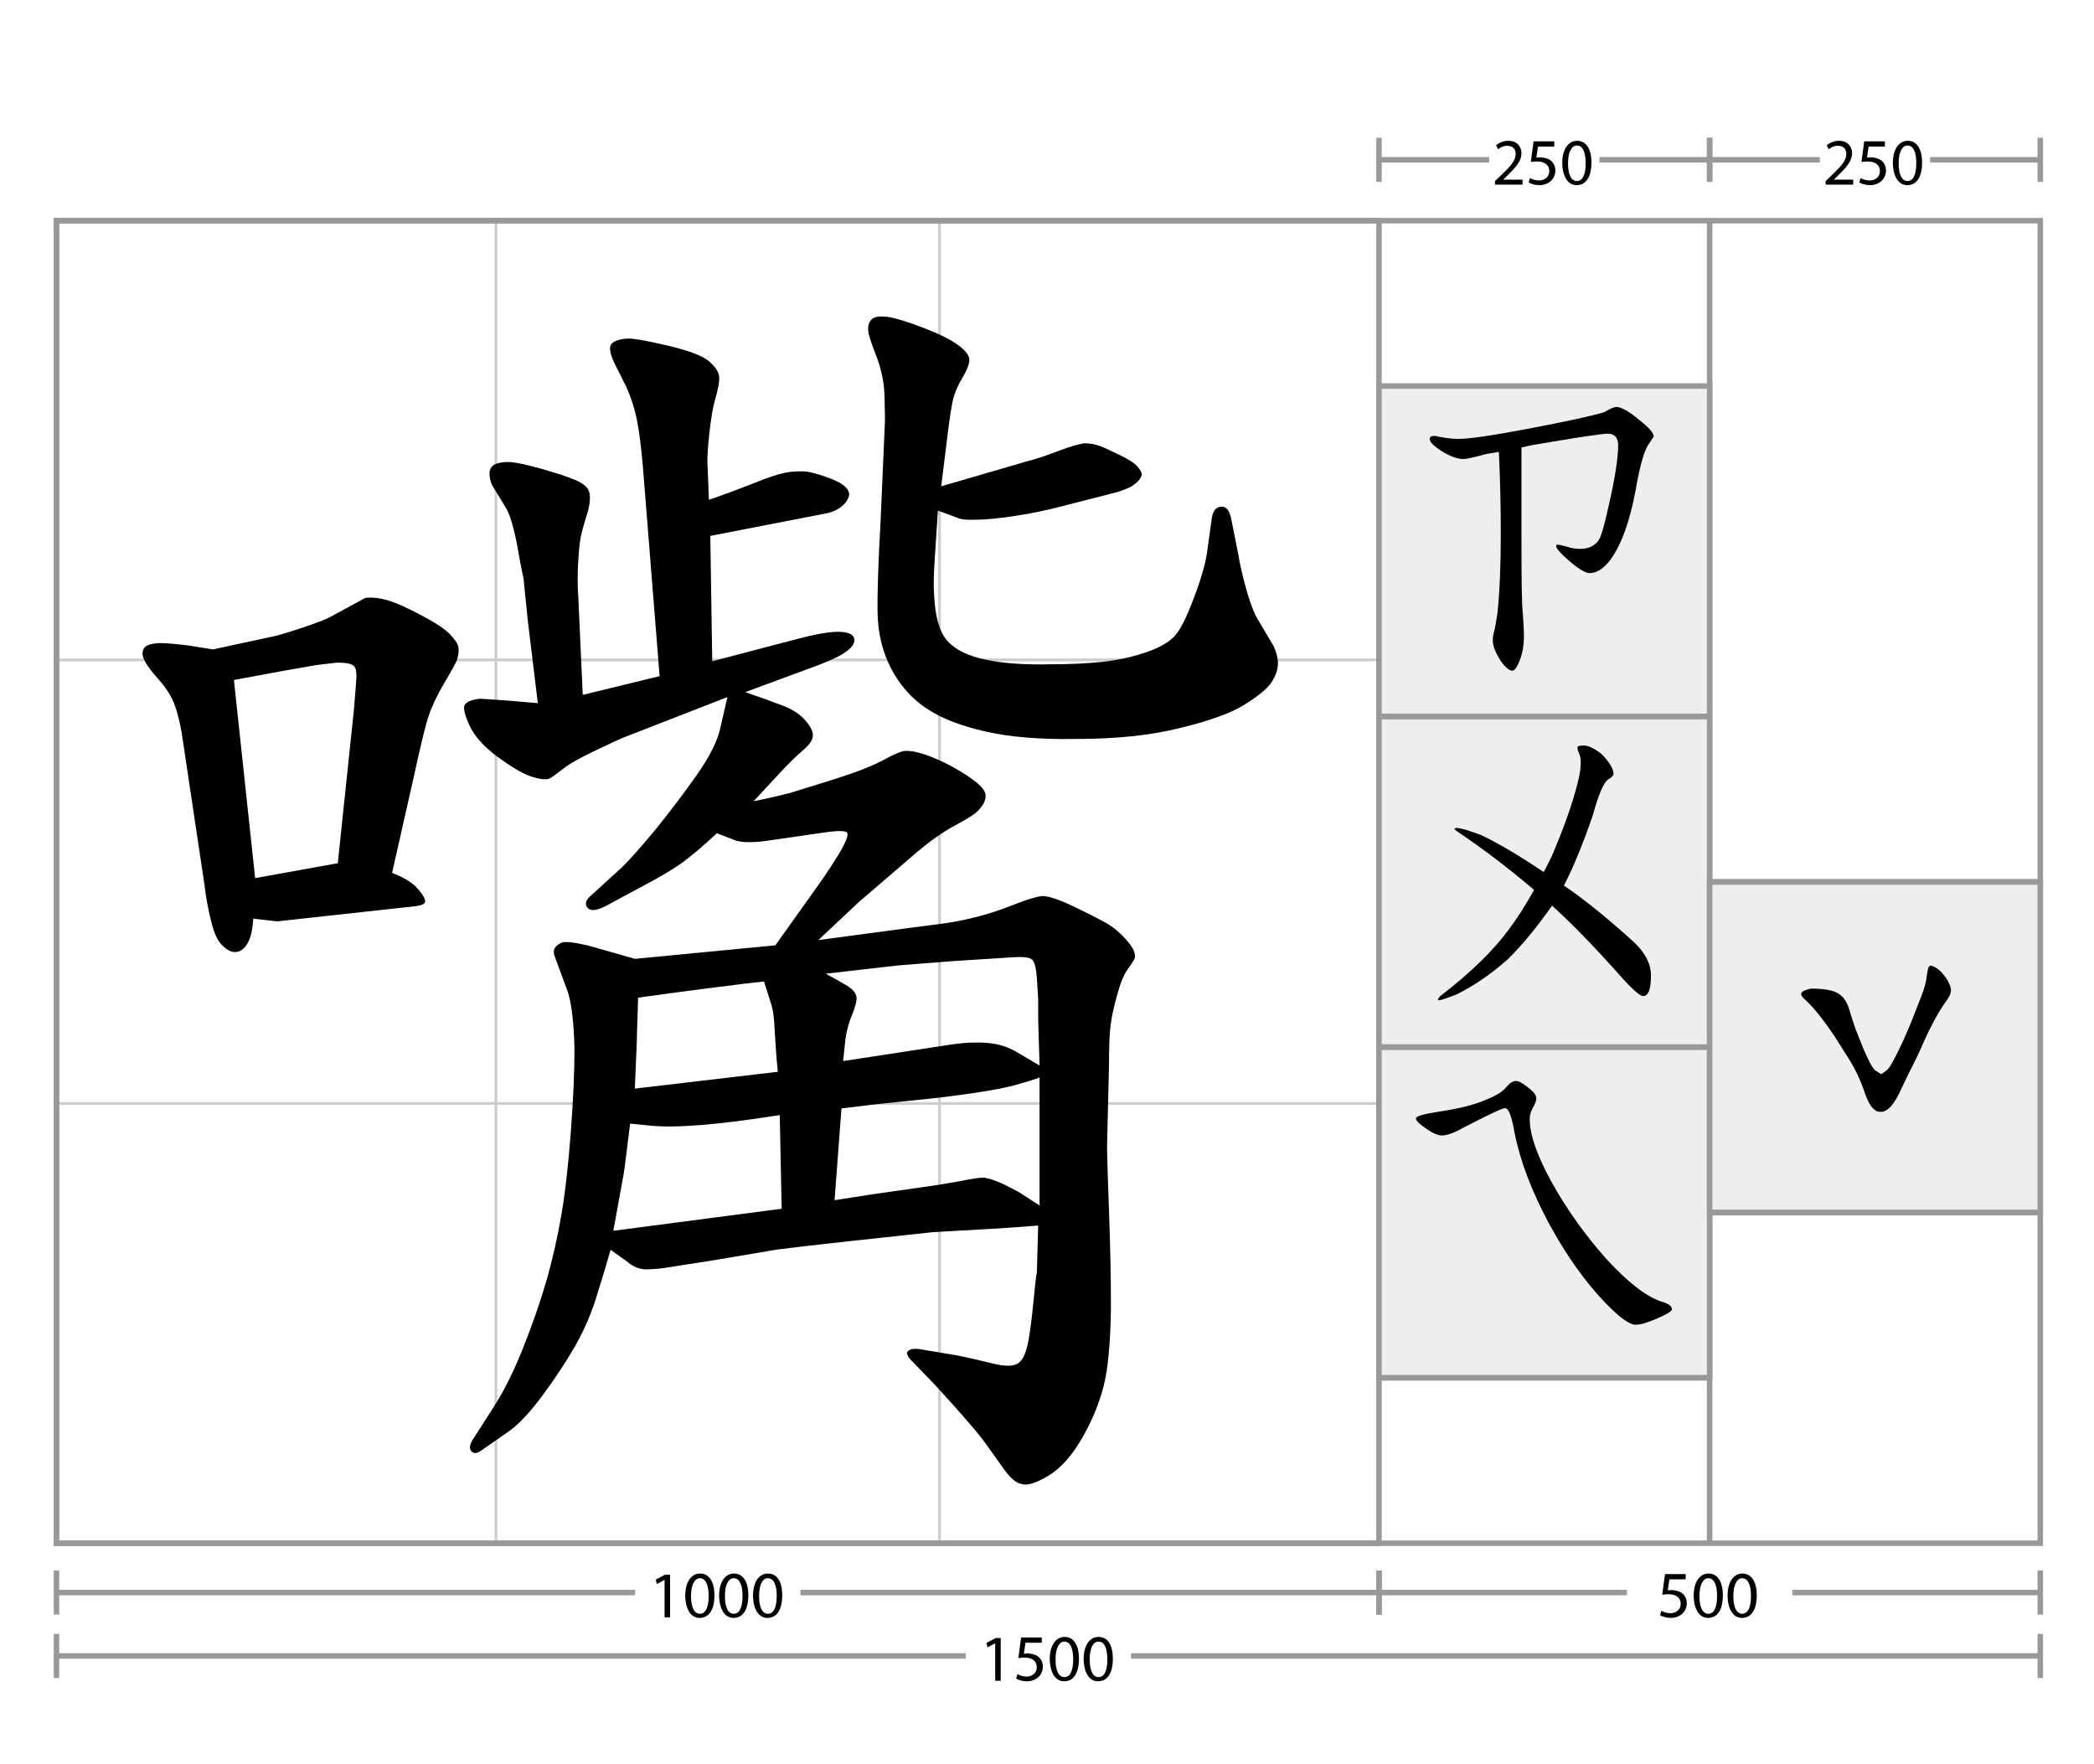
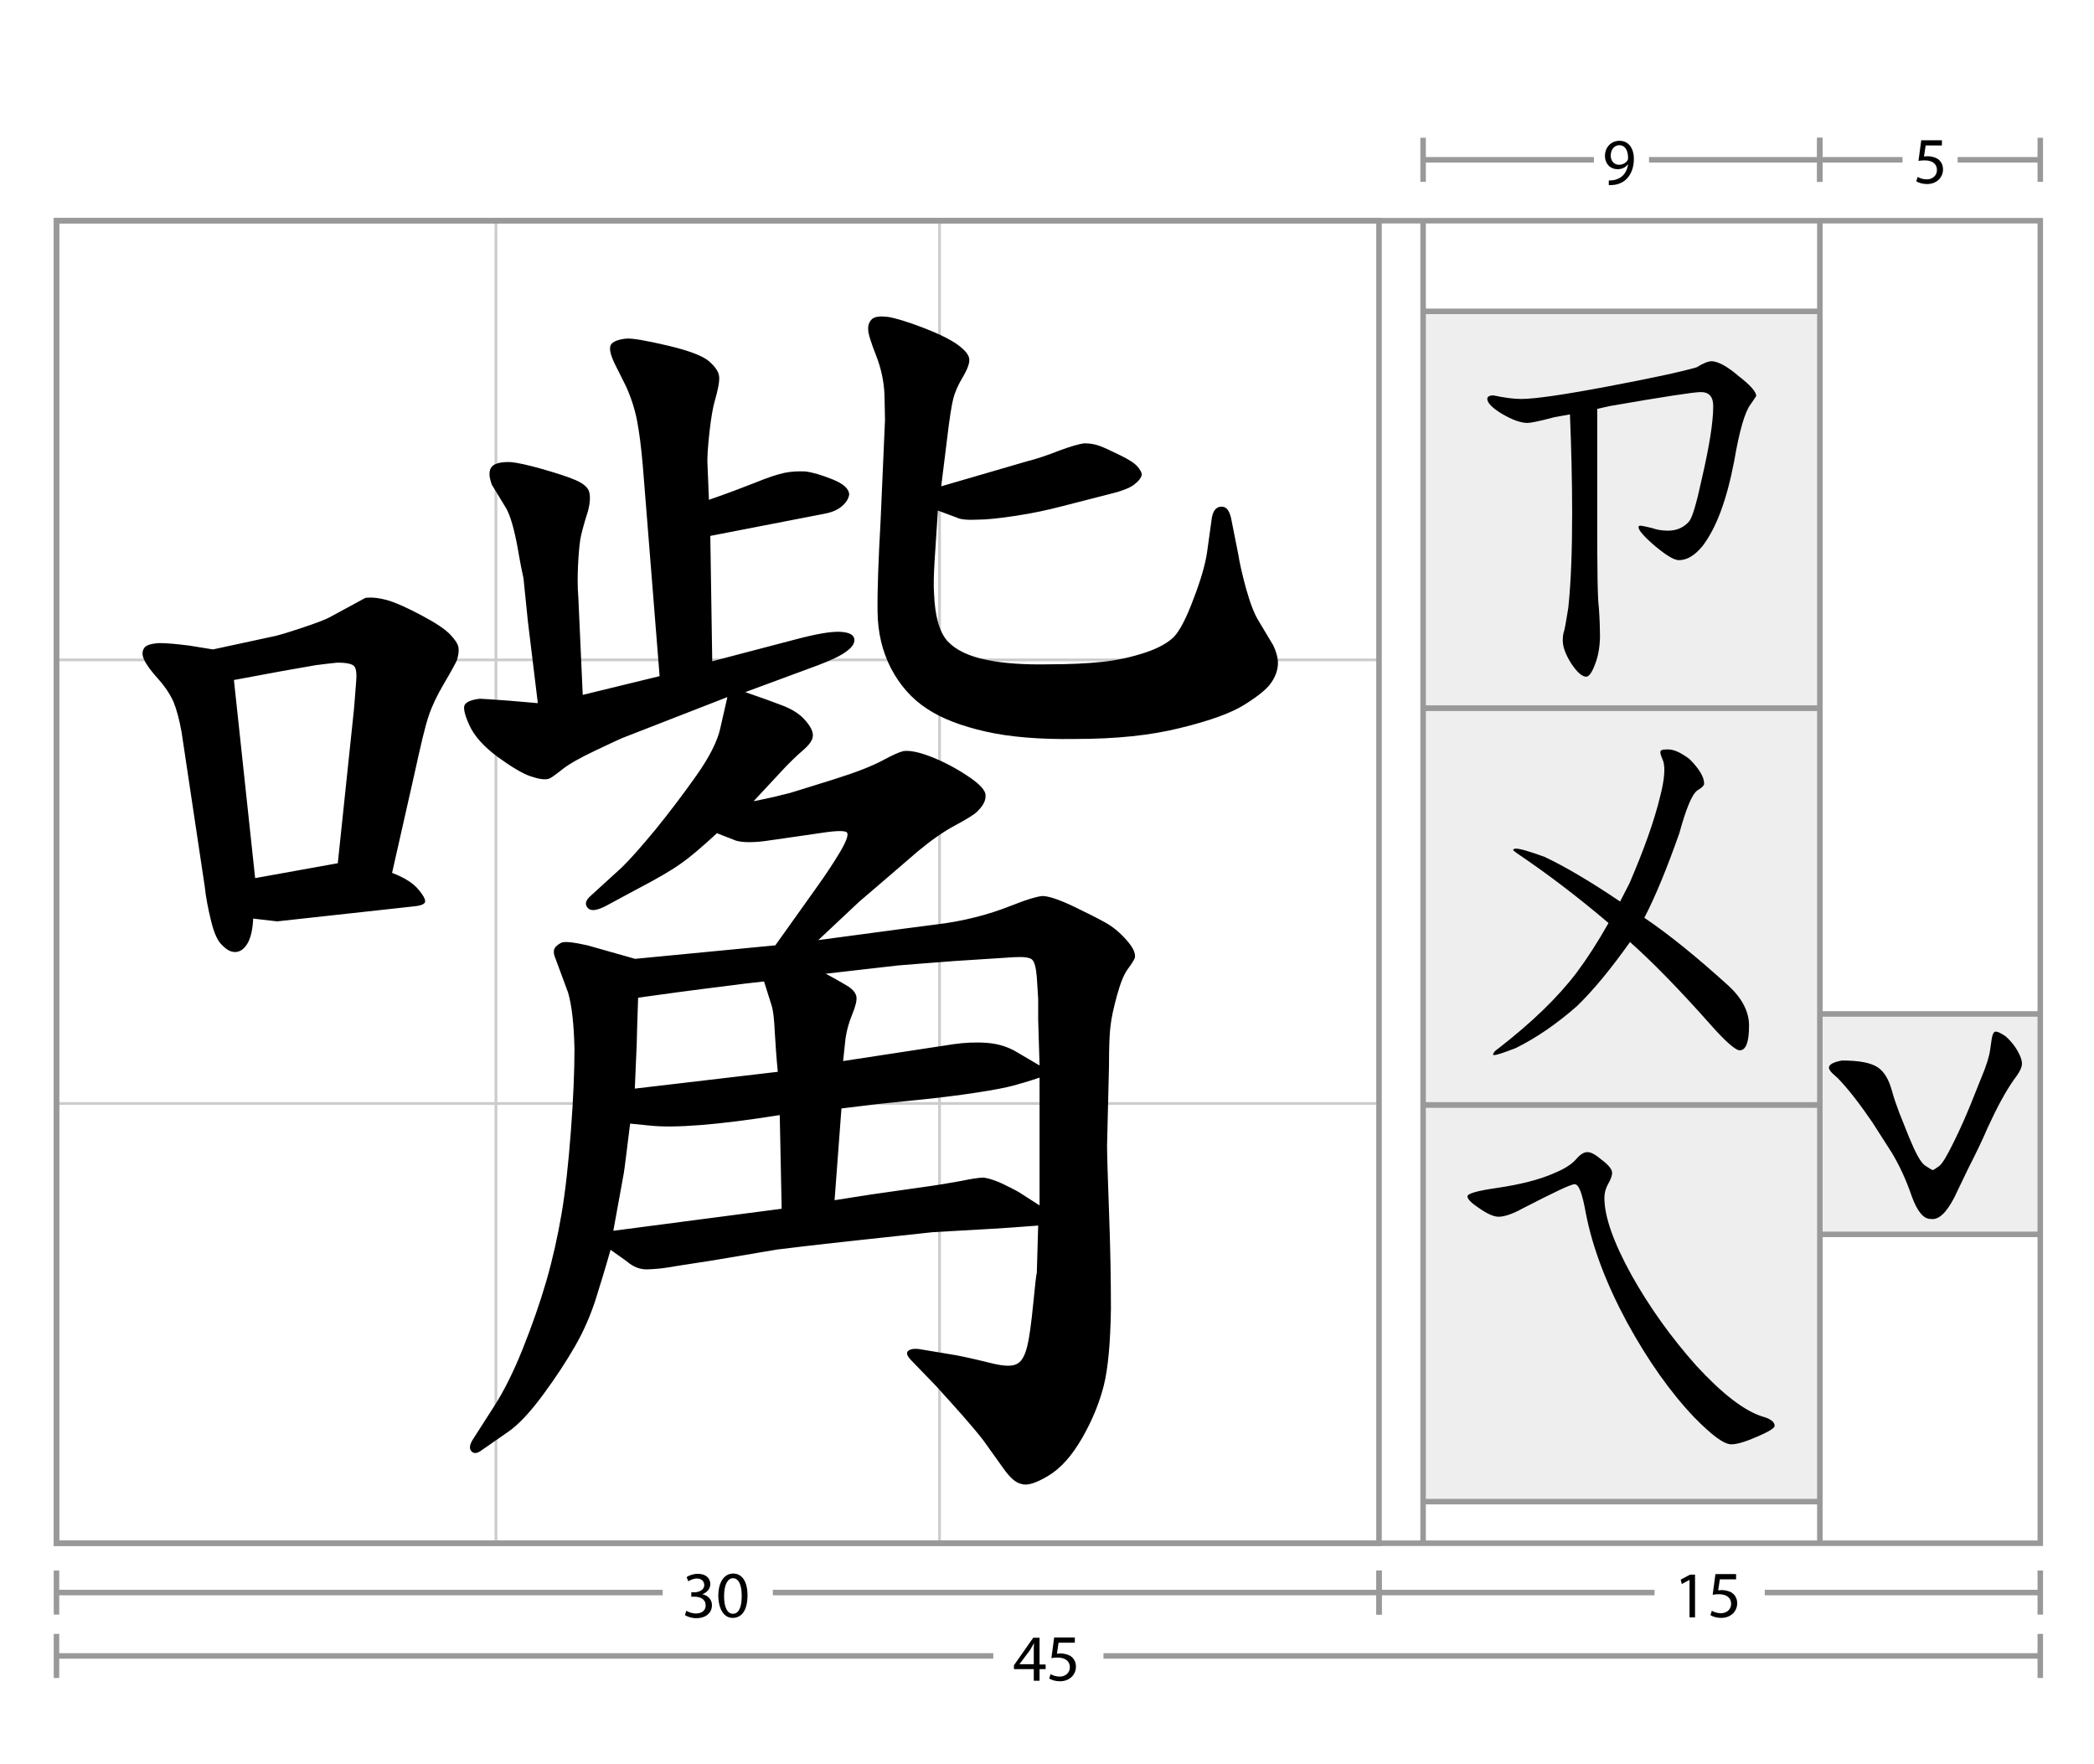
<svg xmlns="http://www.w3.org/2000/svg" viewBox="0 0 760 640">
-   <g stroke-miterlimit="10">
-     <g fill="none" stroke="#CCC">
-       <path d="M180 560V80M341 560V80M20.5 239.5h480M20.5 400.5h480" />
-     </g>
-     <g fill="none" stroke="#999" stroke-width="2">
-       <path d="M20.5 80.1h720v480h-720z" />
-       <path d="M20.5 80.1h480v480h-480zM620.5 560V80" />
-     </g>
-     <g fill="#EEE" stroke="#999" stroke-width="2">
-       <path d="M500.5 140.1h120v120h-120zM500.5 260.1h120v120h-120zM500.5 380h120M500.5 260h120M500.5 380.1h120v120h-120zM500.5 500h120M500.5 380h120" />
-     </g>
-     <g fill="#EEE" stroke="#999" stroke-width="2">
-       <path d="M620.5 320.1h120v120h-120zM620.5 440h120M620.5 320h120" />
-     </g>
+   <path fill="none" stroke="#999" stroke-width="2" stroke-miterlimit="10" d="M20.5 601h340m40 0h340" />
+   <path fill="#999" d="M19.5 593h2v16h-2zm720 0h2v16h-2z" />
+   <path d="M375.2 610v-4.2H368v-1.4l7-10h2.3v9.7h2.2v1.7h-2.2v4.2h-2.1zm0-5.9v-5.2c0-.8 0-1.6.1-2.4h-.1c-.5.9-.9 1.6-1.3 2.3L370 604h5.2zm15-7.9h-6l-.6 4c.4 0 .7-.1 1.3-.1 1.2 0 2.4.3 3.4.8 1.2.7 2.2 2 2.2 4 0 3-2.4 5.3-5.8 5.3-1.7 0-3.1-.5-3.9-1l.5-1.6c.6.4 1.9.9 3.3.9 2 0 3.7-1.3 3.7-3.4 0-2-1.4-3.5-4.5-3.5-.9 0-1.6.1-2.2.2l1-7.5h7.5v1.9z" />
+   <path fill="none" stroke="#999" stroke-width="2" stroke-miterlimit="10" d="M20.5 578h220m40 0h220" />
+   <path fill="#999" d="M19.5 570h2v16h-2zm480 0h2v16h-2z" />
+   <path d="M249.1 584.6c.6.4 2 1 3.5 1 2.7 0 3.6-1.7 3.5-3 0-2.2-2-3.1-4-3.1h-1.2v-1.6h1.2c1.5 0 3.5-.8 3.5-2.6 0-1.2-.8-2.4-2.7-2.4-1.2 0-2.4.6-3.1 1l-.6-1.5c.8-.6 2.4-1.2 4.1-1.2 3.1 0 4.5 1.8 4.5 3.7 0 1.6-1 3-2.9 3.7 1.9.4 3.5 1.8 3.5 4 0 2.5-1.9 4.7-5.7 4.7-1.8 0-3.3-.6-4.1-1.1l.5-1.6zm22.2-5.6c0 5.3-2 8.2-5.4 8.2-3 0-5.1-2.9-5.2-8 0-5.2 2.3-8.1 5.4-8.1 3.3 0 5.2 3 5.2 7.9zm-8.5.3c0 4.1 1.2 6.4 3.2 6.4 2.2 0 3.2-2.5 3.2-6.5 0-3.8-1-6.4-3.2-6.4-1.8 0-3.2 2.2-3.2 6.5z" />
+   <g>
+     <path fill="none" stroke="#999" stroke-width="2" stroke-miterlimit="10" d="M500.5 578h100m40 0h100" />
+     <path fill="#999" d="M499.5 570h2v16h-2zm240 0h2v16h-2z" />
+     <path d="M613.2 573.4l-2.8 1.5-.4-1.6 3.4-1.8h1.8V587h-2v-13.6zm17-.2h-6l-.6 4c.4 0 .7-.1 1.3-.1 1.2 0 2.4.3 3.4.8 1.2.7 2.2 2 2.2 4 0 3-2.4 5.3-5.8 5.3-1.7 0-3.1-.5-3.9-1l.5-1.6c.6.4 1.9.9 3.3.9 2 0 3.7-1.3 3.7-3.4 0-2-1.4-3.5-4.5-3.5-.9 0-1.6.1-2.2.2l1-7.5h7.5v1.9z" />
  </g>
-   <path fill="none" stroke="#999" stroke-width="2" stroke-miterlimit="10" d="M20.5 601h330M410.5 601h330" />
-   <path fill="#999" d="M19.5 593h2v16h-2zM739.5 593h2v16h-2z" />
-   <path d="M361.2 596.4l-2.8 1.5-.4-1.6 3.4-1.8h1.8V610h-2v-13.6zM378.2 596.2h-6l-.6 4c.4 0 .7-.1 1.3-.1 1.2 0 2.4.3 3.4.8 1.2.7 2.2 2 2.2 4 0 3-2.4 5.3-5.8 5.3-1.7 0-3.1-.5-3.9-1l.5-1.6c.6.4 1.9.9 3.3.9 2 0 3.7-1.3 3.7-3.4 0-2-1.4-3.5-4.5-3.5-.9 0-1.6.1-2.2.2l1-7.5h7.5v1.9zM391.6 602c0 5.3-2 8.2-5.4 8.2-3 0-5.1-2.9-5.2-8 0-5.2 2.3-8.1 5.4-8.1 3.3 0 5.2 3 5.2 7.9zm-8.5.3c0 4.1 1.2 6.4 3.2 6.4 2.2 0 3.2-2.5 3.2-6.5 0-3.8-1-6.4-3.2-6.4-1.8 0-3.2 2.2-3.2 6.5zM403.9 602c0 5.3-2 8.2-5.4 8.2-3 0-5.1-2.9-5.2-8 0-5.2 2.3-8.1 5.4-8.1 3.4 0 5.2 3 5.2 7.9zm-8.4.3c0 4.1 1.2 6.4 3.2 6.4 2.2 0 3.2-2.5 3.2-6.5 0-3.8-1-6.4-3.2-6.4-1.9 0-3.2 2.2-3.2 6.5z" />
  <g>
-     <path fill="none" stroke="#999" stroke-width="2" stroke-miterlimit="10" d="M20.5 578h210M290.5 578h210" />
-     <path fill="#999" d="M19.5 570h2v16h-2zM499.5 570h2v16h-2z" />
+     <path fill="none" stroke="#999" stroke-width="2" stroke-miterlimit="10" d="M660.5 58h30m20 0h30" />
+     <path fill="#999" d="M659.5 50h2v16h-2zm80 0h2v16h-2z" />
+     <path fill="none" d="M694.5 46.5h13.9v30.4h-13.9z" />
+     <path d="M704.9 52.8h-6l-.6 4c.4 0 .7-.1 1.3-.1 1.2 0 2.4.3 3.4.8 1.2.7 2.2 2 2.2 4 0 3-2.4 5.3-5.8 5.3-1.7 0-3.1-.5-3.9-1l.5-1.6c.6.4 1.9.9 3.3.9 2 0 3.7-1.3 3.7-3.4 0-2-1.4-3.5-4.5-3.5-.9 0-1.6.1-2.2.2l1-7.5h7.5v1.9z" />
    <g>
-       <path d="M241.2 573.4l-2.8 1.5-.4-1.6 3.4-1.8h1.8V587h-2v-13.6zM259.3 579c0 5.3-2 8.2-5.4 8.2-3 0-5.1-2.9-5.2-8 0-5.2 2.3-8.1 5.4-8.1 3.3 0 5.2 3 5.2 7.9zm-8.5.3c0 4.1 1.2 6.4 3.2 6.4 2.2 0 3.2-2.5 3.2-6.5 0-3.8-1-6.4-3.2-6.4-1.8 0-3.2 2.2-3.2 6.5zM271.6 579c0 5.3-2 8.2-5.4 8.2-3 0-5.1-2.9-5.2-8 0-5.2 2.3-8.1 5.4-8.1 3.3 0 5.2 3 5.2 7.9zm-8.5.3c0 4.1 1.2 6.4 3.2 6.4 2.2 0 3.2-2.5 3.2-6.5 0-3.8-1-6.4-3.2-6.4-1.8 0-3.2 2.2-3.2 6.5zM283.9 579c0 5.3-2 8.2-5.4 8.2-3 0-5.1-2.9-5.2-8 0-5.2 2.3-8.1 5.4-8.1 3.4 0 5.2 3 5.2 7.9zm-8.4.3c0 4.1 1.2 6.4 3.2 6.4 2.2 0 3.2-2.5 3.2-6.5 0-3.8-1-6.4-3.2-6.4-1.9 0-3.2 2.2-3.2 6.5z" />
+       <path fill="none" stroke="#999" stroke-width="2" stroke-miterlimit="10" d="M516.5 58h62m20 0h62" />
+       <path fill="#999" d="M515.5 50h2v16h-2zm144 0h2v16h-2z" />
+       <path d="M583.8 65.5c.5 0 1 0 1.7-.1 1.2-.2 2.4-.7 3.3-1.5 1-.9 1.8-2.3 2.1-4.2h-.1c-.9 1.1-2.1 1.7-3.7 1.7-2.8 0-4.6-2.1-4.6-4.8 0-3 2.1-5.5 5.3-5.5s5.2 2.6 5.2 6.6c0 3.4-1.2 5.8-2.7 7.3-1.2 1.2-2.9 1.9-4.5 2.1-.8.1-1.4.1-1.9.1v-1.7zm.8-9c0 1.9 1.2 3.3 3 3.3 1.4 0 2.5-.7 3.1-1.6.1-.2.2-.4.2-.8 0-2.7-1-4.7-3.2-4.7-1.8 0-3.1 1.6-3.1 3.8z" />
    </g>
  </g>
  <g>
-     <path fill="none" stroke="#999" stroke-width="2" stroke-miterlimit="10" d="M500.5 578h90M650.5 578h90" />
-     <path fill="#999" d="M499.5 570h2v16h-2zM739.5 570h2v16h-2z" />
-     <g>
-       <path d="M611.9 573.2h-6l-.6 4c.4 0 .7-.1 1.3-.1 1.2 0 2.4.3 3.4.8 1.2.7 2.2 2 2.2 4 0 3-2.4 5.3-5.8 5.3-1.7 0-3.1-.5-3.9-1l.5-1.6c.6.4 1.9.9 3.3.9 2 0 3.7-1.3 3.7-3.4 0-2-1.4-3.5-4.5-3.5-.9 0-1.6.1-2.2.2l1-7.5h7.5v1.9zM625.3 579c0 5.3-2 8.2-5.4 8.2-3 0-5.1-2.9-5.2-8 0-5.2 2.3-8.1 5.4-8.1 3.3 0 5.2 3 5.2 7.9zm-8.5.3c0 4.1 1.2 6.4 3.2 6.4 2.2 0 3.2-2.5 3.2-6.5 0-3.8-1-6.4-3.2-6.4-1.8 0-3.2 2.2-3.2 6.5zM637.6 579c0 5.3-2 8.2-5.4 8.2-3 0-5.1-2.9-5.2-8 0-5.2 2.3-8.1 5.4-8.1 3.3 0 5.2 3 5.2 7.9zm-8.5.3c0 4.1 1.2 6.4 3.2 6.4 2.2 0 3.2-2.5 3.2-6.5 0-3.8-1-6.4-3.2-6.4-1.8 0-3.2 2.2-3.2 6.5z" />
+     <path fill="#eee" d="M516.5 401.1h144v144h-144z" />
+     <path fill="none" stroke="#999" stroke-width="2" stroke-miterlimit="10" d="M516.5 545h144m-144-144h144" />
+     <path fill="#eee" d="M516.5 257.1h144v144h-144z" />
+     <path fill="none" stroke="#999" stroke-width="2" stroke-miterlimit="10" d="M516.5 401h144m-144-144h144" />
+     <path fill="#eee" d="M516.5 113.1h144v144h-144z" />
+     <path fill="none" stroke="#999" stroke-width="2" stroke-miterlimit="10" d="M516.5 257h144m-144-144h144" />
+     <path fill="#eee" d="M660.5 368.1h80v80h-80z" />
+     <path fill="none" stroke="#999" stroke-width="2" stroke-miterlimit="10" d="M660.5 368h80m-80 80h80" />
+     <g fill="none" stroke="#999" stroke-width="2" stroke-miterlimit="10">
+       <path d="M516.5 160" />
+     </g>
+     <g fill="none" stroke="#ccc" stroke-miterlimit="10">
+       <path d="M180 560V80m161 480V80M20.5 239.5h480m-480 161h480" />
+     </g>
+     <g fill="none" stroke="#999" stroke-width="2" stroke-miterlimit="10">
+       <path d="M20.5 80.1h720v480h-720z" />
+       <path d="M20.5 80.1h480v480h-480zM660.5 560V80m-144 480V80" />
    </g>
  </g>
  <g>
-     <path fill="none" stroke="#999" stroke-width="2" stroke-miterlimit="10" d="M620.5 58h40M700.5 58h40" />
-     <path fill="#999" d="M619.5 50h2v16h-2zM739.5 50h2v16h-2z" />
-     <g>
-       <path d="M662.6 67v-1.3l1.7-1.6c4-3.8 5.8-5.8 5.8-8.2 0-1.6-.8-3-3.1-3-1.4 0-2.6.7-3.3 1.3l-.7-1.5c1.1-.9 2.6-1.6 4.4-1.6 3.4 0 4.8 2.3 4.8 4.5 0 2.9-2.1 5.2-5.4 8.4l-1.2 1.2h7V67h-10zM684.2 53.2h-6l-.6 4c.4 0 .7-.1 1.3-.1 1.2 0 2.4.3 3.4.8 1.2.7 2.2 2 2.2 4 0 3-2.4 5.3-5.8 5.3-1.7 0-3.1-.5-3.9-1l.5-1.6c.6.4 1.9.9 3.3.9 2 0 3.7-1.3 3.7-3.4 0-2-1.4-3.5-4.5-3.5-.9 0-1.6.1-2.2.2l1-7.5h7.5v1.9zM697.6 59c0 5.3-2 8.2-5.4 8.2-3 0-5.1-2.9-5.2-8 0-5.2 2.3-8.1 5.4-8.1 3.3 0 5.2 3 5.2 7.9zm-8.5.3c0 4.1 1.2 6.4 3.2 6.4 2.2 0 3.2-2.5 3.2-6.5 0-3.8-1-6.4-3.2-6.4-1.8 0-3.2 2.2-3.2 6.5z" />
-     </g>
-   </g>
-   <g>
-     <path fill="none" stroke="#999" stroke-width="2" stroke-miterlimit="10" d="M500.5 58h40M580.5 58h40" />
-     <path fill="#999" d="M499.5 50h2v16h-2zM619.5 50h2v16h-2z" />
-     <g>
-       <path d="M542.6 67v-1.3l1.7-1.6c4-3.8 5.8-5.8 5.8-8.2 0-1.6-.8-3-3.1-3-1.4 0-2.6.7-3.3 1.3l-.7-1.5c1.1-.9 2.6-1.6 4.4-1.6 3.4 0 4.8 2.3 4.8 4.5 0 2.9-2.1 5.2-5.4 8.4l-1.2 1.2h7V67h-10zM564.2 53.2h-6l-.6 4c.4 0 .7-.1 1.3-.1 1.2 0 2.4.3 3.4.8 1.2.7 2.2 2 2.2 4 0 3-2.4 5.3-5.8 5.3-1.7 0-3.1-.5-3.9-1l.5-1.6c.6.4 1.9.9 3.3.9 2 0 3.7-1.3 3.7-3.4 0-2-1.4-3.5-4.5-3.5-.9 0-1.6.1-2.2.2l1-7.5h7.5v1.9zM577.6 59c0 5.3-2 8.2-5.4 8.2-3 0-5.1-2.9-5.2-8 0-5.2 2.3-8.1 5.4-8.1 3.3 0 5.2 3 5.2 7.9zm-8.5.3c0 4.1 1.2 6.4 3.2 6.4 2.2 0 3.2-2.5 3.2-6.5 0-3.8-1-6.4-3.2-6.4-1.8 0-3.2 2.2-3.2 6.5z" />
-     </g>
-   </g>
-   <g>
-     <path d="M684.7 388.5c.9-.6 2.3-3 4.3-7.1s3.5-7.6 4.6-10.3l2.9-7.4c1.5-3.6 2.3-6.3 2.6-8.1l.5-3.2c.5-2.3.9-2.6 3.9-.6 2 1.8 3.3 3.6 4.1 5.6.9 2.2.7 3.4-1.8 6.7-2.2 3.2-4.7 7.6-7.4 13.6-1.5 3.6-3.4 7.5-5.5 11.6l-3.9 8.1c-2.2 4.3-4.5 6.4-6.7 6.1-2 0-3.8-2.1-5.3-6.3-1.5-4.6-3.4-8.7-5.6-12.3l-5.5-8.7c-3.6-5.4-6.9-9.6-9.8-12.5l-1.5-1.4c-.6-.6-.9-1.2-.9-1.5 0-.8 1.2-1.5 3.6-2 4.8 0 8.1.6 10.1 1.9s3.3 3.6 4.1 6.8c.5 1.8 1.2 3.8 2 6.1l2.8 7c1.8 4.3 3.2 6.9 4.3 7.9 1.3.8 2 1.3 2.2 1.3.1 0 .7-.4 1.9-1.3zM554.6 394.7c2 1.5 3 2.8 3 3.9s-.5 2.2-1.3 3.5c-.7 1.3-1.1 2.6-1.1 4.1 0 5.6 2.7 13.4 8.2 23.3 5.5 9.8 12.1 19 19.7 27.5 7.7 8.4 14.4 13.6 19.9 15.4 2.5.7 3.8 1.6 3.8 2.8 0 .7-1.8 1.8-5.3 3.3-3.4 1.5-6.1 2.3-7.9 2.3-2.2 0-5.9-2.7-11.1-8.1-7.3-7.6-14.1-17.2-20.4-28.8-6.2-11.6-10.4-22.6-12.4-32.8-1.1-6-2.1-8.9-3.4-8.9-1.2 0-6.3 2.5-15.6 7.3-3.2 1.8-5.6 2.6-7.4 2.6-1.5 0-3.5-.9-6-2.7-2.2-1.5-3.4-2.7-3.4-3.5s2.9-1.6 8.7-2.5c7.4-1.1 13.1-2.6 17.3-4.5 2.7-1.1 4.9-2.3 6.4-3.9 3-3.6 4.4-3.4 8.3-.3zM594.8 152.3c3.6 2.8 5.4 4.8 5.4 6.1 0 .1-.6.9-1.6 2.5-1.8 2.2-3.4 8-5 17.2-2.2 11.7-5.4 20.3-9.6 25.7-2.3 2.8-4.7 4.2-7.1 4.2-1.4 0-3.8-1.4-7.1-4.2-3.4-2.9-5-4.8-5-5.6 0-.4.1-.5.5-.5.5 0 1.6.2 3.4.7 1.6.6 3.3.8 5 .8 2.6 0 4.7-.9 6.2-2.7 1.1-1.1 2.3-5.5 4-13.1 2.2-9.7 3.4-17 3.4-21.8 0-2.8-1.3-4.2-3.8-4.2-2.1 0-11.4 1.4-27.7 4.2l-3.6.8V195c0 15.5.1 24.6.5 27.5.2 3.6.4 6.4.4 8.3 0 3.3-.5 6.2-1.5 8.8-.9 2.5-1.9 3.8-2.7 3.8-1.3 0-2.8-1.4-4.6-4.1-1.6-2.7-2.5-4.9-2.5-6.8 0-1.1.1-2.1.5-3.3.4-1.5.7-3.8 1.2-6.7.8-7.9 1.2-17.5 1.2-28.6 0-9.6-.2-19.6-.7-29.9l-4.7.8c-4.3 1.2-7.1 1.8-8.2 1.8-2 0-4.6-.9-7.6-2.7-3-1.9-4.6-3.4-4.6-4.6 0-.7.6-1.1 1.9-1.1 3.2.7 6 1.1 8.4 1.1 4.1 0 12.8-1.3 26-3.8s22.3-4.5 27.1-5.9c2-1.3 3.5-1.9 4.6-1.9 1.7.2 4.4 1.6 7.9 4.6zM91.9 333.4c-.2 3.8-.8 6.6-1.9 8.7-1.1 2-2.5 3.2-4.2 3.4-1.7.2-3.4-.6-5.2-2.5-1.6-1.4-2.9-4.3-4-8.8-1.1-4.5-1.9-8.6-2.3-12.5l-8.4-56c-.8-4.5-1.8-8.2-2.9-10.9-1.2-2.7-3-5.5-5.6-8.4-2.6-2.9-4.3-5.2-5-6.8-.8-1.6-.9-3-.2-4.2.6-1.2 2.5-1.8 5.6-2 2.5 0 6.1.3 10.8.9l8.7 1.4 22.7-4.9c.9-.2 4.1-1.1 9.5-2.9 5.4-1.8 8.8-3.1 10.2-3.9l12.9-7c2.3-.3 5.1 0 8.2.9 3.1.9 7.2 2.8 12.3 5.5 5.1 2.7 8.5 5 10.3 6.9 1.8 1.9 2.8 3.4 3 4.7.2 1.3 0 2.8-.6 4.7-.5 1.1-2 3.9-4.6 8.3s-4.5 8.4-5.6 11.8c-1.2 3.4-2.9 10.6-5.3 21.6l-8 35.4c4.5 1.7 7.8 3.8 9.7 6.2 2 2.4 2.7 4 2.1 4.7-.5.7-2 1.1-4.3 1.3l-49.2 5.4-8.7-1zm.7-14.7l30-5.4 5.9-56.2.7-8.9c.3-3.1.2-5.2-.5-6.2-.6-1-2.7-1.5-6.3-1.5-2 .2-4.6.5-7.7.9l-12 2.1-17.8 3.3 7.7 71.9zm99-93.1l-1.6-15.7c-.3-1.2-1.1-5.1-2.2-11.5-1.2-6.4-2.5-10.9-3.9-13.6l-5.4-8.9c-1.1-3-1.1-5.1-.1-6.4 1-1.3 3.3-1.9 6.9-1.8 2.3.2 6.1 1 11.4 2.5 5.2 1.5 9.3 2.8 12.1 4s4.5 2.6 5 4.2.4 4-.4 7.1c-1.6 5-2.5 8.5-2.8 10.4-.3 2-.6 5-.8 9.1-.2 4.1-.2 8.1.1 11.8l1.6 35.4 27.9-6.8-6.1-76.4c-.6-6.9-1.3-12.3-2.1-16.4-.8-4.1-2.1-8.2-4-12.4l-4.2-8.4c-1.6-3.4-2-5.7-1.2-6.8.8-1.1 2.6-1.8 5.4-2.1 2.3-.2 7.3.7 15 2.5s12.7 3.7 15 5.6c2.3 2 3.6 3.8 3.8 5.6.2 1.8-.4 4.8-1.6 9-.6 2-1.3 5.8-1.9 11.2-.6 5.5-.9 9.5-.7 12.2l.5 12.4c6.7-2.3 12.4-4.5 17-6.3 4.6-1.9 8.1-3 10.5-3.5 2.4-.5 4.9-.6 7.4-.5 2.7.3 6 1.3 10 2.9s6 3.5 6 5.5c-.2 1.4-1 2.8-2.6 4.2-1.6 1.4-3.8 2.3-6.6 2.8l-41.2 8 .7 45.5 30.5-8c7.2-1.9 12.4-2.8 15.6-2.7 3.2.1 5 .9 5.4 2.3.4 1.5-.4 3-2.5 4.6-2 1.6-5.5 3.3-10.5 5.2l-26.5 9.8c5.5 1.9 10 3.5 13.6 4.9 3.6 1.4 6.4 3.2 8.3 5.5 2 2.3 2.8 4.2 2.6 5.7-.2 1.6-1.5 3.3-3.9 5.3-2.3 2-5.1 4.7-8.2 8.1l-9.4 10.1c6.1-1.2 10.5-2.3 13.2-3 2.7-.8 8.1-2.5 16.1-5s13.8-4.8 17.5-6.8c3.7-2 6.2-3.1 7.6-3.4 2.2-.3 5.4.3 9.6 1.9 4.2 1.6 8.6 3.8 13.2 6.8s7 5.4 7 7.4c.1 2-1 3.9-3.2 6-.9.9-3.6 2.6-7.9 4.9-4.3 2.3-8.8 5.5-13.5 9.4l-10.1 8.7-11.2 9.6-14.8 13.9 31.4-4.2 10.8-1.4c5.2-.6 10-1.5 14.4-2.6 4.5-1.1 9.2-2.6 14.2-4.6 5-2 8.5-3 10.5-3.2 2.3 0 6.1 1.3 11.4 3.8 5.2 2.5 9.1 4.5 11.6 5.9 2.5 1.4 5 3.4 7.4 6.1 2.4 2.7 3.5 4.8 3.2 6.6-.2.6-1 2-2.5 4s-2.8 5.3-4 9.7-2 8-2.3 10.7c-.4 2.7-.6 7.7-.6 15l-.7 28.8c0 2.7.2 10.5.7 23.7s.7 25 .7 35.6c-.2 12.2-1 21.4-2.6 27.8-1.6 6.3-4.2 12.7-7.9 19.1-3.7 6.4-7.7 10.9-12.2 13.6-4.5 2.7-7.7 3.7-9.7 3-2-.3-4.3-2.3-6.8-5.9l-7-9.8c-2.3-3-4.9-6-7.6-9.1-2.7-3.1-6-6.7-9.7-10.8l-8.7-9c-1.7-1.7-2.2-2.9-1.5-3.6s2-1 3.9-.8l13.8 2.3c4.1.8 8.3 1.8 12.8 2.9s7.5 1.2 9.3.1c1.6-.9 2.7-3 3.5-6.2.8-3.2 1.5-8.4 2.2-15.5.7-7.1 1.1-10.8 1.3-11.1l.5-17.3c-7.7.6-13.4 1-17.1 1.2l-21.1 1.2c-1.9.2-11.1 1.2-27.8 3s-26.2 3-28.7 3.3l-23.7 4c-9.2 1.4-14.8 2.3-16.6 2.6-1.9.3-4.1.5-6.8.6-2.7.1-5.2-.9-7.5-2.9l-5.9-4.2c-1.9 6.7-3.8 12.9-5.6 18.6-1.9 5.7-4.3 11.2-7.3 16.4-3 5.2-6.8 11.1-11.6 17.6-4.8 6.5-9.1 11.1-13 13.7l-9.8 6.8c-1.4.9-2.5.9-3.3-.1-.8-1-.5-2.5.9-4.6l7.5-11.7c3.4-5.3 6.9-12.2 10.3-20.7 3.4-8.5 6.3-16.8 8.6-24.7 2.3-8 4.1-16.1 5.5-24.3s2.5-18.2 3.4-30.1c.9-11.9 1.3-21.8 1.3-29.8-.2-8.7-.9-15.5-2.3-20.4l-4.7-12.7c-.5-1.1-.6-2.1-.4-2.9.2-.9 1.1-1.7 2.5-2.5 1.1-.6 4.3-.3 9.6.9l17.3 4.9 50.9-4.9c7-9.8 12.1-17 15.4-21.6 3.2-4.5 5.9-8.6 8.1-12.3 2.2-3.7 3-6 2.6-6.9s-3.6-.9-9.4 0l-13.1 1.9c-5.9.9-9.7 1.4-11.2 1.4-3.8.2-6.3-.2-7.7-.9l-5.9-2.3c-5.6 5.2-10 8.9-13.2 11.1-3.2 2.3-8.3 5.3-15.4 9l-11.7 6.3c-3.3 1.7-5.5 2-6.6.7-1.1-1.2-.8-2.7.9-4.2l11.5-10.5c2.8-2.7 6.8-7.2 12.1-13.6 5.2-6.4 10.2-13 15-19.8 4.8-6.8 7.6-12.5 8.6-17L264 253l-38 14.8c-.8.3-4 1.8-9.7 4.5-5.7 2.7-9.8 5-12.3 7s-4.1 3.1-4.7 3.3c-1.4.5-3.6.2-6.6-.8-3-1-7-3.4-12.1-7.1-5.1-3.8-8.5-7.6-10.3-11.6-1.8-4-2.3-6.5-1.5-7.5.8-1 2.6-1.7 5.4-2 .3 0 3.8.2 10.5.7l10.5.9-3.6-29.6zm92.1 213.1l-.7-34c-22.5 3.6-38.3 4.8-47.3 3.8l-7-.7c-1.3 10.3-2 16.3-2.3 18l-3.8 20.9 61.1-8zm-1.4-49.7c-.5-4.8-.8-9.6-1.1-14.4-.2-4.8-.6-7.9-1.1-9.5l-2.8-8.9c-5.5.6-10.4 1.2-14.8 1.8-4.4.5-10.1 1.3-17.1 2.2l-13.8 1.9c-.3 9.4-.5 14.9-.5 16.6l-.7 16.4 51.9-6.1zm24.7-31.5c2.3 1.3 3.5 2.7 3.8 4.1s-.3 3.6-1.5 6.6c-1.4 3.4-2.3 6.9-2.6 10.3l-.7 6.6c8-1.2 15.6-2.4 22.9-3.5 7.3-1.1 12.9-2 17-2.6 4.1-.6 8.2-.8 12.3-.5 4.1.3 7.9 1.5 11.1 3.5l8 4.7-.5-16.6v-7.5l-.5-8c-.3-3.6-.9-5.7-1.8-6.4-.9-.7-3-1-6.4-.8l-21.8 1.4c-10.2.8-17 1.3-20.4 1.6l-26.2 3c2.6 1.4 5 2.7 7.3 4.1zm-4.1 78.1c5.8-.9 10.2-1.6 13.4-2.1l18.3-2.6c5.8-.8 10.5-1.6 14.3-2.3 3.8-.8 6.5-1.2 8.2-1.2 2 .3 4.3 1.1 6.7 2.2 2.4 1.2 4.5 2.2 6.2 3.2l7.3 4.7v-46.4c-3.8 1.3-6.9 2.2-9.5 2.9s-7.1 1.6-13.7 2.6-13.2 1.8-19.9 2.5l-15.7 1.6-13.1 1.6-2.5 33.3zm69.6-268.1c3.6-.9 7.5-2.2 11.8-3.9 4.3-1.6 7.4-2.5 9.3-2.7 1.9 0 3.7.3 5.4.9 1.7.6 4.2 1.8 7.5 3.4s5.4 3 6.4 4.2c1 1.2 1.5 2.1 1.5 2.9-.2 1.1-1.1 2.3-2.8 3.6-1.7 1.3-4.9 2.5-9.6 3.6l-16.4 4.2c-5.3 1.4-10.9 2.6-16.9 3.5-5.9.9-10.5 1.4-13.8 1.4-3.9.2-6.4-.1-7.5-.7l-7-2.6c-.5 7.2-.9 13.3-1.2 18.3-.3 5-.4 8.9-.2 11.7.3 8.4 2 14.3 5 17.5 3 3.2 7.7 5.4 14.1 6.7 6.3 1.3 14 1.8 23.1 1.6 7 0 13.4-.3 19-.9 5.6-.6 10.8-1.8 15.6-3.4 4.8-1.6 8.2-3.6 10.3-5.7 2.1-2.2 4.5-6.8 7.1-13.8 2.7-7 4.3-12.7 4.9-16.9l1.6-11.5c.3-3.1 1.4-4.8 3.3-5s3.1 1.1 3.8 4.1l2.6 13.1c.5 3.1 1.4 7.3 2.9 12.7 1.5 5.3 3 9.2 4.6 11.7l5.2 8.7c1.4 3 2 5.6 1.6 8-.3 2-1.2 4.1-2.7 6.1-1.5 2-4.6 4.5-9.4 7.5-4.8 3-12.5 5.8-23.2 8.4-10.7 2.7-23.4 4-38.1 4-13 .2-23.8-.7-32.6-2.7s-15.9-4.7-21.3-8.3c-5.5-3.6-9.8-8.5-13-14.6-3.2-6.2-4.8-13-4.9-20.6-.1-7.6.3-18.6 1.1-32.9l1.6-36.6c0-1.7-.1-4.9-.2-9.5-.2-4.6-1.2-9.3-3-13.9s-2.9-7.9-2.9-9.5c-.1-1.6.4-2.9 1.4-3.8 1-.9 2.9-1.1 5.7-.8 3 .5 7.3 1.8 13 4s9.9 4.3 12.5 6.2c2.7 2 4 3.7 4.1 5.2.1 1.5-.7 3.7-2.5 6.7-1.6 2.7-2.7 5.2-3.3 7.5-.6 2.3-1.4 7.3-2.3 15l-2.1 16.9 30.9-9zM581.1 273.5c2.9 2.9 4.5 5.4 4.5 7.4 0 .6-.7 1.3-2.1 2.1-1.6 1.3-3.4 5.6-5.4 12.9-3.6 10.4-7.1 19-10.5 25.5 7.4 5 15.8 11.8 25.5 20.6 4.1 3.9 6.1 7.9 6.1 12 0 5-.9 7.5-2.8 7.5-1.3 0-4.3-2.7-9.1-8.2-9.3-10.4-17.3-18.6-24-24.6-5.7 8.1-11 14.5-16.1 19.5-6 5.3-12.1 9.5-18.5 12.7-3.6 1.4-5.7 2.1-6.3 2.1h-.5c0-.6.5-1.3 1.4-1.9 10.3-8 18.3-15.7 23.9-23.2 3.2-4.2 6.3-9.1 9.6-14.9-9.5-8.1-18.8-15.1-27.7-21.1l-1.2-.9c0-.4.2-.5.8-.5 1.3 0 4.1.8 8.7 2.5 6 2.8 13.6 7.3 22.9 13.5l2.8-5.5c4.3-10.1 7.5-18.9 9.4-26.5 1.3-4.8 1.5-8.3.9-10.3-.6-1.4-.9-2.3-.9-2.8 0-.6.6-.8 1.9-.8 1.8-.2 4 .9 6.7 2.9z" />
+     <path d="M703.7 423.3c1.2-.8 3-3.9 5.6-9.2 2.6-5.3 4.5-9.8 5.9-13.2l3.8-9.5c2-4.7 3-8.1 3.3-10.4l.6-4.1c.6-3 1.2-3.3 5-.8 2.6 2.3 4.2 4.7 5.3 7.2 1.2 2.9.9 4.4-2.3 8.6-2.9 4.1-6 9.8-9.5 17.4-2 4.7-4.4 9.6-7.1 14.9l-5 10.4c-2.9 5.6-5.7 8.3-8.6 7.8-2.6 0-4.8-2.7-6.8-8.1-2-5.9-4.4-11.1-7.2-15.8l-7.1-11.1c-4.7-6.9-8.9-12.3-12.6-16.1l-2-1.8c-.8-.8-1.2-1.5-1.2-2 0-1.1 1.5-2 4.7-2.6 6.2 0 10.4.8 12.9 2.4 2.6 1.7 4.2 4.7 5.3 8.7.6 2.3 1.5 4.8 2.6 7.8l3.6 9c2.3 5.6 4.1 8.9 5.6 10.1 1.7 1.1 2.6 1.7 2.9 1.7 0 .3.8-.3 2.3-1.3zM581.4 421c2.4 1.8 3.7 3.4 3.7 4.6s-.6 2.7-1.5 4.2c-.8 1.5-1.3 3.1-1.3 4.9 0 6.8 3.2 16 9.8 28 6.6 11.8 14.5 22.8 23.6 33 9.3 10.1 17.3 16.3 23.9 18.4 3 .8 4.5 2 4.5 3.4 0 .8-2.1 2.1-6.3 3.9-4.1 1.8-7.3 2.8-9.4 2.8-2.7 0-7-3.2-13.4-9.7-8.7-9.1-16.9-20.7-24.5-34.6-7.5-13.9-12.5-27.1-14.9-39.4-1.3-7.2-2.5-10.7-4.1-10.7-1.4 0-7.6 3-18.7 8.7-3.8 2.1-6.8 3.1-8.9 3.1-1.8 0-4.2-1.1-7.2-3.2-2.7-1.8-4.1-3.2-4.1-4.2s3.5-2 10.4-3c8.9-1.3 15.8-3.1 20.8-5.3 3.2-1.3 5.9-2.8 7.7-4.6 3.6-4.2 5.3-4.1 9.9-.3zm49.5-284.6c4.4 3.4 6.5 5.8 6.5 7.3 0 .1-.7 1.1-2 3-2.1 2.7-4.1 9.6-6 20.7-2.7 14.1-6.5 24.3-11.5 30.8-2.8 3.4-5.6 5.1-8.6 5.1-1.7 0-4.5-1.7-8.6-5.1-4.1-3.5-6-5.8-6-6.8 0-.4.1-.6.6-.6.6 0 2 .3 4.1.8 2 .7 3.9 1 6 1 3.1 0 5.6-1.1 7.5-3.2 1.3-1.3 2.8-6.6 4.8-15.8 2.7-11.7 4.1-20.4 4.1-26.2 0-3.4-1.5-5.1-4.5-5.1-2.5 0-13.6 1.7-33.2 5.1l-4.4 1v39.2c0 18.6.1 29.5.6 33 .3 4.4.4 7.7.4 10 0 3.9-.6 7.5-1.8 10.5-1.1 3-2.2 4.5-3.2 4.5-1.5 0-3.4-1.7-5.5-4.9-2-3.2-3-5.9-3-8.2 0-1.3.1-2.5.6-3.9.4-1.8.8-4.5 1.4-8 1-9.4 1.4-21 1.4-34.3 0-11.5-.3-23.5-.8-35.9l-5.6 1c-5.2 1.4-8.6 2.1-9.8 2.1-2.4 0-5.5-1.1-9.1-3.2-3.7-2.2-5.5-4.1-5.5-5.5 0-.8.7-1.3 2.2-1.3 3.8.8 7.2 1.3 10.1 1.3 4.9 0 15.3-1.5 31.2-4.5s26.7-5.3 32.5-7c2.4-1.5 4.2-2.2 5.5-2.2 2.2.1 5.4 1.7 9.6 5.3zm-539 197c-.2 3.8-.8 6.6-1.9 8.7-1.1 2-2.5 3.2-4.2 3.4-1.7.2-3.4-.6-5.2-2.5-1.6-1.4-2.9-4.3-4-8.8-1.1-4.5-1.9-8.6-2.3-12.5l-8.4-56c-.8-4.5-1.8-8.2-2.9-10.9-1.2-2.7-3-5.5-5.6-8.4-2.6-2.9-4.3-5.2-5-6.8-.8-1.6-.9-3-.2-4.2.6-1.2 2.5-1.8 5.6-2 2.5 0 6.1.3 10.8.9l8.7 1.4 22.7-4.9c.9-.2 4.1-1.1 9.5-2.9 5.4-1.8 8.8-3.1 10.2-3.9l12.9-7c2.3-.3 5.1 0 8.2.9 3.1.9 7.2 2.8 12.3 5.5 5.1 2.7 8.5 5 10.3 6.9 1.8 1.9 2.8 3.4 3 4.7.2 1.3 0 2.8-.6 4.7-.5 1.1-2 3.9-4.6 8.3s-4.5 8.4-5.6 11.8c-1.2 3.4-2.9 10.6-5.3 21.6l-8 35.4c4.5 1.7 7.8 3.8 9.7 6.2 2 2.4 2.7 4 2.1 4.7-.5.7-2 1.1-4.3 1.3l-49.2 5.4-8.7-1zm.7-14.7l30-5.4 5.9-56.2.7-8.9c.3-3.1.2-5.2-.5-6.2-.6-1-2.7-1.5-6.3-1.5-2 .2-4.6.5-7.7.9l-12 2.1-17.8 3.3 7.7 71.9zm99-93.1l-1.6-15.7c-.3-1.2-1.1-5.1-2.2-11.5-1.2-6.4-2.5-10.9-3.9-13.6l-5.4-8.9c-1.1-3-1.1-5.1-.1-6.4 1-1.3 3.3-1.9 6.9-1.8 2.3.2 6.1 1 11.4 2.5 5.2 1.5 9.3 2.8 12.1 4s4.5 2.6 5 4.2.4 4-.4 7.1c-1.6 5-2.5 8.5-2.8 10.4-.3 2-.6 5-.8 9.1-.2 4.1-.2 8.1.1 11.8l1.6 35.4 27.9-6.8-6.1-76.4c-.6-6.9-1.3-12.3-2.1-16.4-.8-4.1-2.1-8.2-4-12.4l-4.2-8.4c-1.6-3.4-2-5.7-1.2-6.8.8-1.1 2.6-1.8 5.4-2.1 2.3-.2 7.3.7 15 2.5s12.7 3.7 15 5.6c2.3 2 3.6 3.8 3.8 5.6.2 1.8-.4 4.8-1.6 9-.6 2-1.3 5.8-1.9 11.2-.6 5.5-.9 9.5-.7 12.2l.5 12.4c6.7-2.3 12.4-4.5 17-6.3 4.6-1.9 8.1-3 10.5-3.5 2.4-.5 4.9-.6 7.4-.5 2.7.3 6 1.3 10 2.9s6 3.5 6 5.5c-.2 1.4-1 2.8-2.6 4.2-1.6 1.4-3.8 2.3-6.6 2.8l-41.2 8 .7 45.5 30.5-8c7.2-1.9 12.4-2.8 15.6-2.7 3.2.1 5 .9 5.4 2.3.4 1.5-.4 3-2.5 4.6-2 1.6-5.5 3.3-10.5 5.2l-26.5 9.8c5.5 1.9 10 3.5 13.6 4.9 3.6 1.4 6.4 3.2 8.3 5.5 2 2.3 2.8 4.2 2.6 5.7-.2 1.6-1.5 3.3-3.9 5.3-2.3 2-5.1 4.7-8.2 8.1l-9.4 10.1c6.1-1.2 10.5-2.3 13.2-3 2.7-.8 8.1-2.5 16.1-5s13.8-4.8 17.5-6.8c3.7-2 6.2-3.1 7.6-3.4 2.2-.3 5.4.3 9.6 1.9 4.2 1.6 8.6 3.8 13.2 6.8s7 5.4 7 7.4c.1 2-1 3.9-3.2 6-.9.9-3.6 2.6-7.9 4.9-4.3 2.3-8.8 5.5-13.5 9.4l-10.1 8.7-11.2 9.6-14.8 13.9 31.4-4.2 10.8-1.4c5.2-.6 10-1.5 14.4-2.6 4.5-1.1 9.2-2.6 14.2-4.6 5-2 8.5-3 10.5-3.2 2.3 0 6.1 1.3 11.4 3.8 5.2 2.5 9.1 4.5 11.6 5.9 2.5 1.4 5 3.4 7.4 6.1 2.4 2.7 3.5 4.8 3.2 6.6-.2.6-1 2-2.5 4s-2.8 5.3-4 9.7-2 8-2.3 10.7c-.4 2.7-.6 7.7-.6 15l-.7 28.8c0 2.7.2 10.5.7 23.7s.7 25 .7 35.6c-.2 12.2-1 21.4-2.6 27.8-1.6 6.3-4.2 12.7-7.9 19.1-3.7 6.4-7.7 10.9-12.2 13.6-4.5 2.7-7.7 3.7-9.7 3-2-.3-4.3-2.3-6.8-5.9l-7-9.8c-2.3-3-4.9-6-7.6-9.1-2.7-3.1-6-6.7-9.7-10.8l-8.7-9c-1.7-1.7-2.2-2.9-1.5-3.6s2-1 3.9-.8l13.8 2.3c4.1.8 8.3 1.8 12.8 2.9s7.5 1.2 9.3.1c1.6-.9 2.7-3 3.5-6.2.8-3.2 1.5-8.4 2.2-15.5.7-7.1 1.1-10.8 1.3-11.1l.5-17.3c-7.7.6-13.4 1-17.1 1.2l-21.1 1.2c-1.9.2-11.1 1.2-27.8 3s-26.2 3-28.7 3.3l-23.7 4c-9.2 1.4-14.8 2.3-16.6 2.6-1.9.3-4.1.5-6.8.6-2.7.1-5.2-.9-7.5-2.9l-5.9-4.2c-1.9 6.7-3.8 12.9-5.6 18.6-1.9 5.7-4.3 11.2-7.3 16.4-3 5.2-6.8 11.1-11.6 17.6-4.8 6.5-9.1 11.1-13 13.7l-9.8 6.8c-1.4.9-2.5.9-3.3-.1-.8-1-.5-2.5.9-4.6l7.5-11.7c3.4-5.3 6.9-12.2 10.3-20.7 3.4-8.5 6.3-16.8 8.6-24.7 2.3-8 4.1-16.1 5.5-24.3s2.5-18.2 3.4-30.1c.9-11.9 1.3-21.8 1.3-29.8-.2-8.7-.9-15.5-2.3-20.4l-4.7-12.7c-.5-1.1-.6-2.1-.4-2.9.2-.9 1.1-1.7 2.5-2.5 1.1-.6 4.3-.3 9.6.9l17.3 4.9 50.9-4.9c7-9.8 12.1-17 15.4-21.6 3.2-4.5 5.9-8.6 8.1-12.3 2.2-3.7 3-6 2.6-6.9s-3.6-.9-9.4 0l-13.1 1.9c-5.9.9-9.7 1.4-11.2 1.4-3.8.2-6.3-.2-7.7-.9l-5.9-2.3c-5.6 5.2-10 8.9-13.2 11.1-3.2 2.3-8.3 5.3-15.4 9l-11.7 6.3c-3.3 1.7-5.5 2-6.6.7-1.1-1.2-.8-2.7.9-4.2l11.5-10.5c2.8-2.7 6.8-7.2 12.1-13.6 5.2-6.4 10.2-13 15-19.8 4.8-6.8 7.6-12.5 8.6-17L264 253l-38 14.8c-.8.3-4 1.8-9.7 4.5-5.7 2.7-9.8 5-12.3 7s-4.1 3.1-4.7 3.3c-1.4.5-3.6.2-6.6-.8-3-1-7-3.4-12.1-7.1-5.1-3.8-8.5-7.6-10.3-11.6-1.8-4-2.3-6.5-1.5-7.5.8-1 2.6-1.7 5.4-2 .3 0 3.8.2 10.5.7l10.5.9-3.6-29.6zm92.1 213.1l-.7-34c-22.5 3.6-38.3 4.8-47.3 3.8l-7-.7c-1.3 10.3-2 16.3-2.3 18l-3.8 20.9 61.1-8zm-1.4-49.7c-.5-4.8-.8-9.6-1.1-14.4-.2-4.8-.6-7.9-1.1-9.5l-2.8-8.9c-5.5.6-10.4 1.2-14.8 1.8-4.4.5-10.1 1.3-17.1 2.2l-13.8 1.9c-.3 9.4-.5 14.9-.5 16.6l-.7 16.4 51.9-6.1zm24.7-31.5c2.3 1.3 3.5 2.7 3.8 4.1s-.3 3.6-1.5 6.6c-1.4 3.4-2.3 6.9-2.6 10.3l-.7 6.6c8-1.2 15.6-2.4 22.9-3.5 7.3-1.1 12.9-2 17-2.6 4.1-.6 8.2-.8 12.3-.5 4.1.3 7.9 1.5 11.1 3.5l8 4.7-.5-16.6v-7.5l-.5-8c-.3-3.6-.9-5.7-1.8-6.4-.9-.7-3-1-6.4-.8l-21.8 1.4c-10.2.8-17 1.3-20.4 1.6l-26.2 3c2.6 1.4 5 2.7 7.3 4.1zm-4.1 78.1c5.8-.9 10.2-1.6 13.4-2.1l18.3-2.6c5.8-.8 10.5-1.6 14.3-2.3 3.8-.8 6.5-1.2 8.2-1.2 2 .3 4.3 1.1 6.7 2.2 2.4 1.2 4.5 2.2 6.2 3.2l7.3 4.7v-46.4c-3.8 1.3-6.9 2.2-9.5 2.9s-7.1 1.6-13.7 2.6-13.2 1.8-19.9 2.5l-15.7 1.6-13.1 1.6-2.5 33.3zm69.6-268.1c3.6-.9 7.5-2.2 11.8-3.9 4.3-1.6 7.4-2.5 9.3-2.7 1.9 0 3.7.3 5.4.9 1.7.6 4.2 1.8 7.5 3.4s5.4 3 6.4 4.2c1 1.2 1.5 2.1 1.5 2.9-.2 1.1-1.1 2.3-2.8 3.6-1.7 1.3-4.9 2.5-9.6 3.6l-16.4 4.2c-5.3 1.4-10.9 2.6-16.9 3.5-5.9.9-10.5 1.4-13.8 1.4-3.9.2-6.4-.1-7.5-.7l-7-2.6c-.5 7.2-.9 13.3-1.2 18.3-.3 5-.4 8.9-.2 11.7.3 8.4 2 14.3 5 17.5 3 3.2 7.7 5.4 14.1 6.7 6.3 1.3 14 1.8 23.1 1.6 7 0 13.4-.3 19-.9 5.6-.6 10.8-1.8 15.6-3.4 4.8-1.6 8.2-3.6 10.3-5.7 2.1-2.2 4.5-6.8 7.1-13.8 2.7-7 4.3-12.7 4.9-16.9l1.6-11.5c.3-3.1 1.4-4.8 3.3-5s3.1 1.1 3.8 4.1l2.6 13.1c.5 3.1 1.4 7.3 2.9 12.7 1.5 5.3 3 9.2 4.6 11.7l5.2 8.7c1.4 3 2 5.6 1.6 8-.3 2-1.2 4.1-2.7 6.1-1.5 2-4.6 4.5-9.4 7.5-4.8 3-12.5 5.8-23.2 8.4-10.7 2.7-23.4 4-38.1 4-13 .2-23.8-.7-32.6-2.7s-15.9-4.7-21.3-8.3c-5.5-3.6-9.8-8.5-13-14.6-3.2-6.2-4.8-13-4.9-20.6-.1-7.6.3-18.6 1.1-32.9l1.6-36.6c0-1.7-.1-4.9-.2-9.5-.2-4.6-1.2-9.3-3-13.9s-2.9-7.9-2.9-9.5c-.1-1.6.4-2.9 1.4-3.8 1-.9 2.9-1.1 5.7-.8 3 .5 7.3 1.8 13 4s9.9 4.3 12.5 6.2c2.7 2 4 3.7 4.1 5.2.1 1.5-.7 3.7-2.5 6.7-1.6 2.7-2.7 5.2-3.3 7.5-.6 2.3-1.4 7.3-2.3 15l-2.1 16.9 30.9-9zm240.7 108c3.5 3.5 5.3 6.5 5.3 8.9 0 .7-.8 1.5-2.5 2.5-2 1.5-4.1 6.8-6.5 15.5-4.4 12.5-8.6 22.8-12.7 30.7 8.9 6 19 14.2 30.7 24.8 4.9 4.6 7.3 9.4 7.3 14.3 0 6-1.1 9-3.4 9-1.5 0-5.2-3.2-11-9.8-11.1-12.5-20.8-22.4-28.8-29.5-6.9 9.7-13.2 17.4-19.3 23.3-7.2 6.3-14.5 11.4-22.2 15.2-4.4 1.7-6.9 2.5-7.6 2.5h-.6c0-.7.6-1.5 1.7-2.2 12.4-9.6 21.9-18.8 28.7-27.8 3.8-5.1 7.6-11 11.5-17.9-11.4-9.7-22.5-18.1-33.2-25.3l-1.4-1.1c0-.4.3-.6 1-.6 1.5 0 4.9 1 10.4 3 7.2 3.4 16.3 8.7 27.4 16.2l3.4-6.6c5.2-12.1 9-22.6 11.2-31.8 1.5-5.8 1.8-10 1.1-12.4-.7-1.7-1.1-2.8-1.1-3.4 0-.7.7-1 2.2-1 2.5-.2 5.2 1.1 8.4 3.5z" />
  </g>
</svg>
